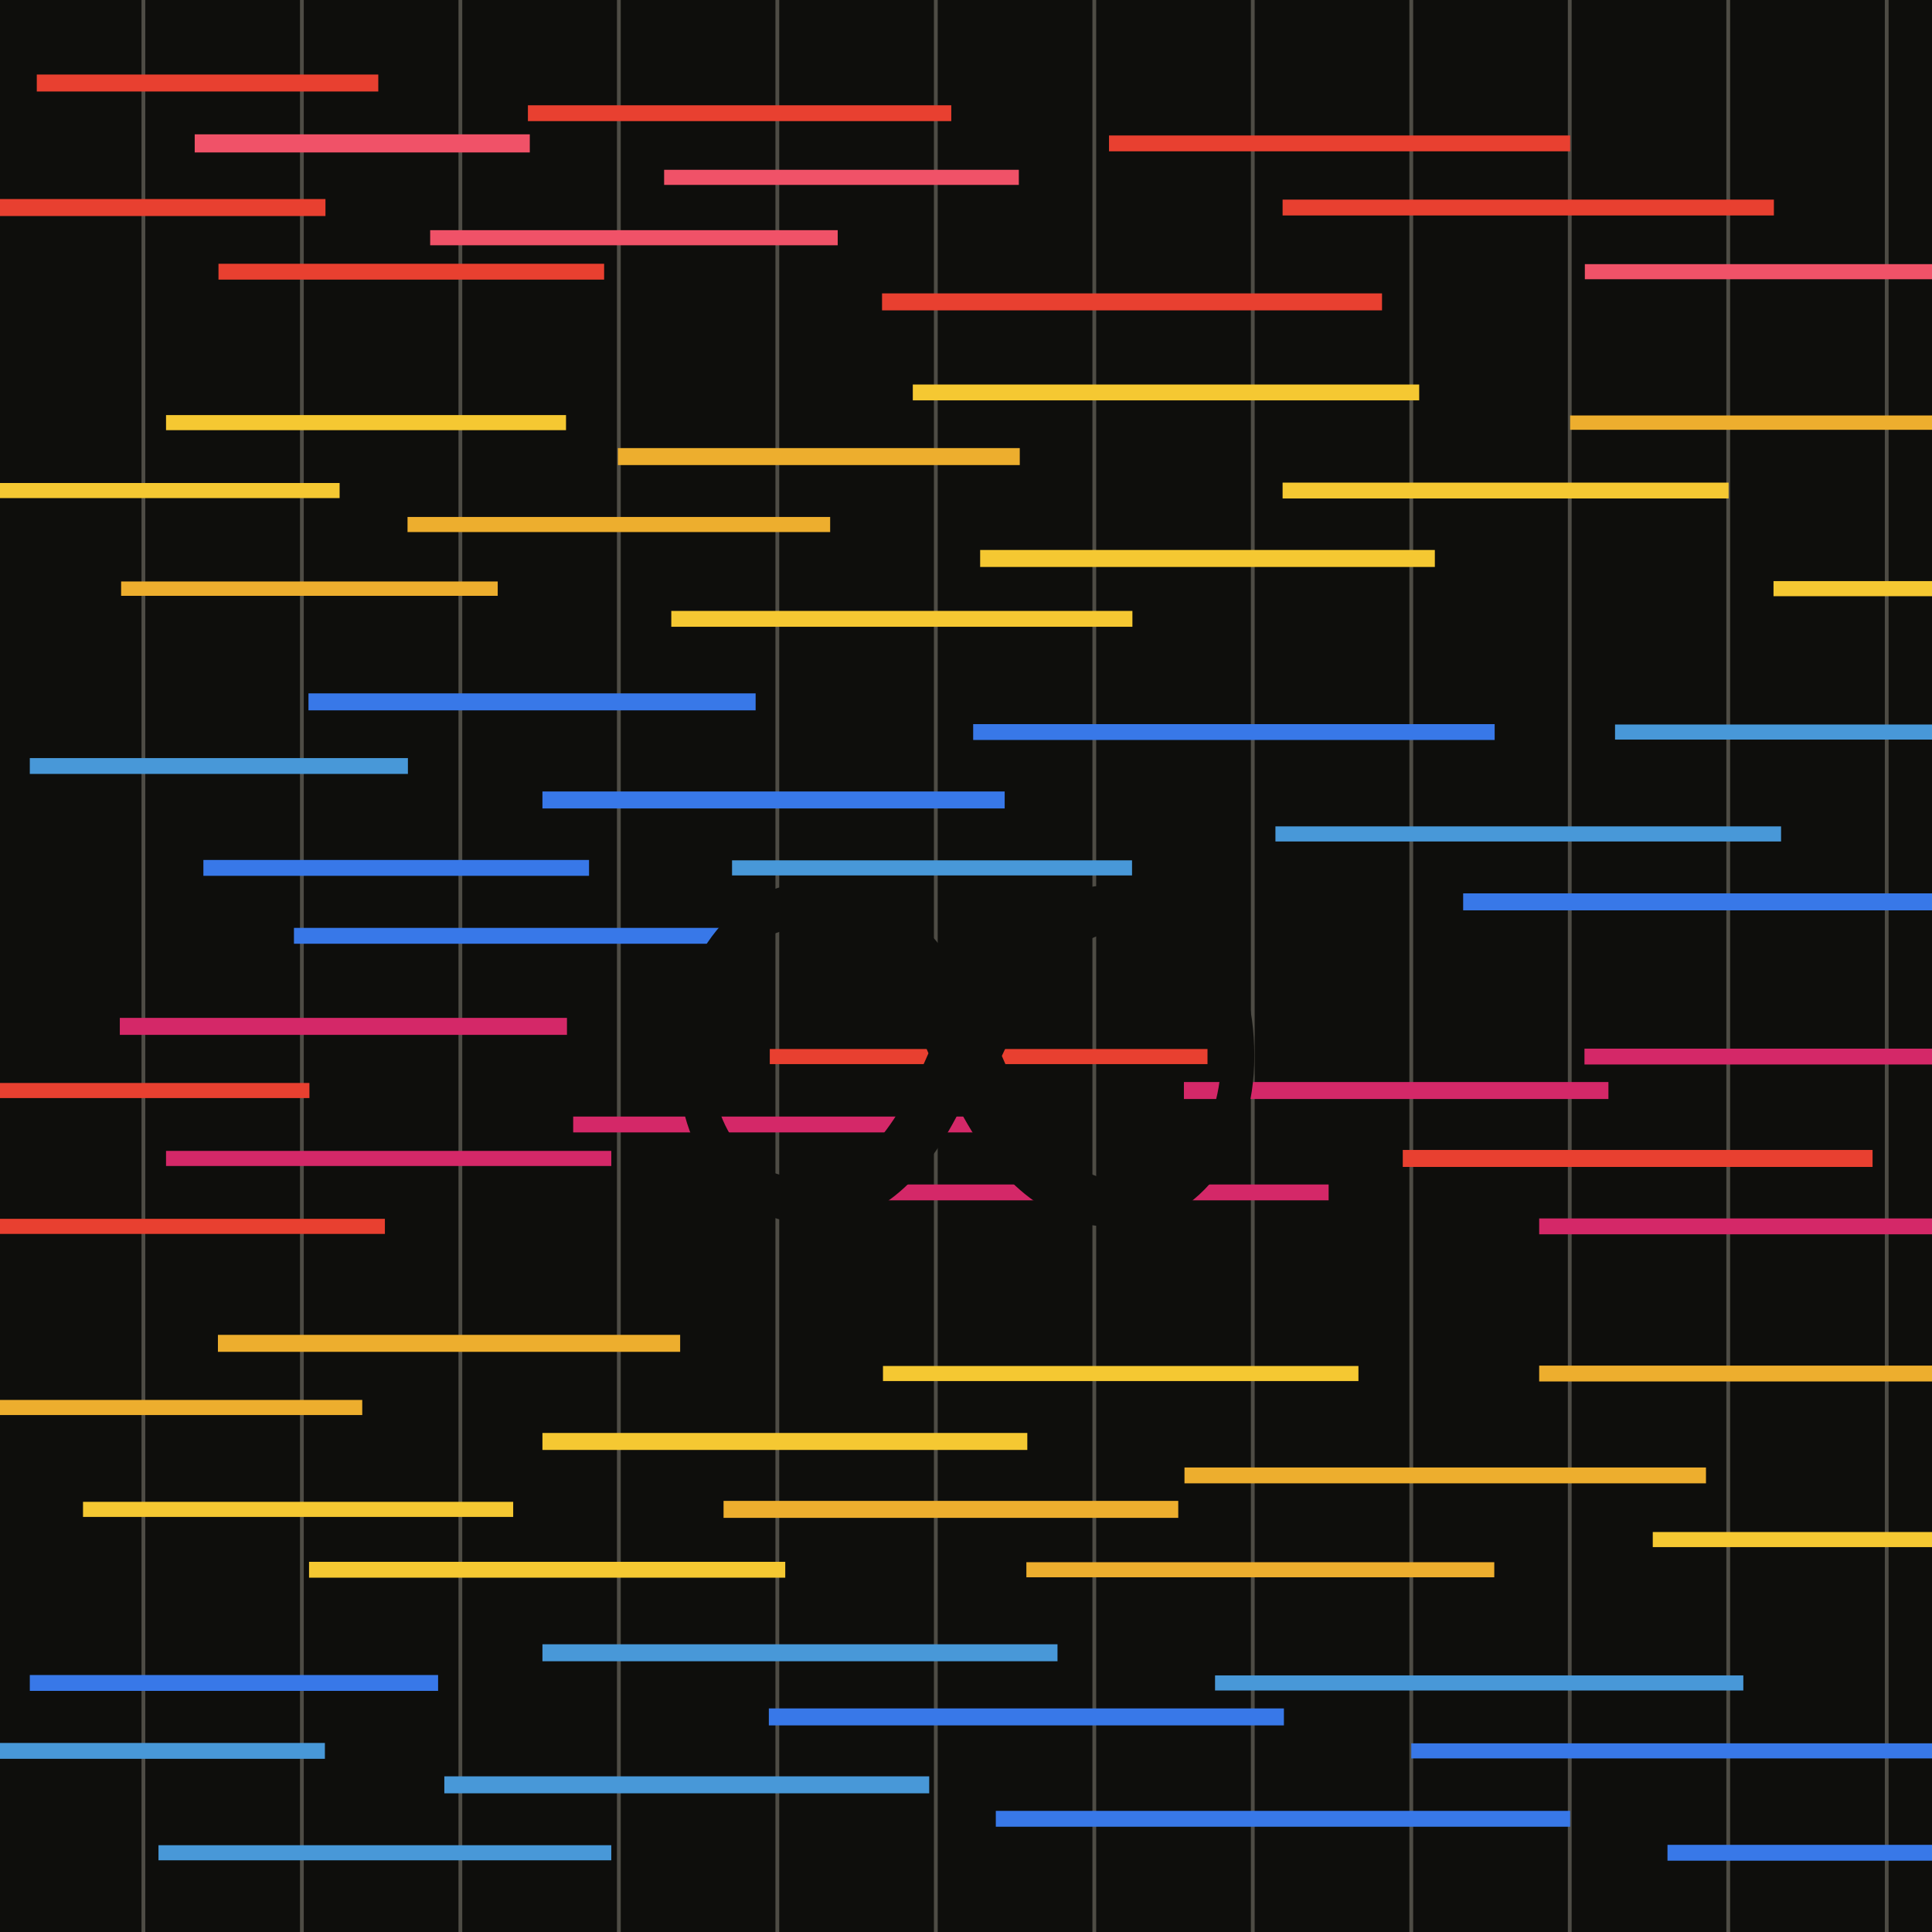
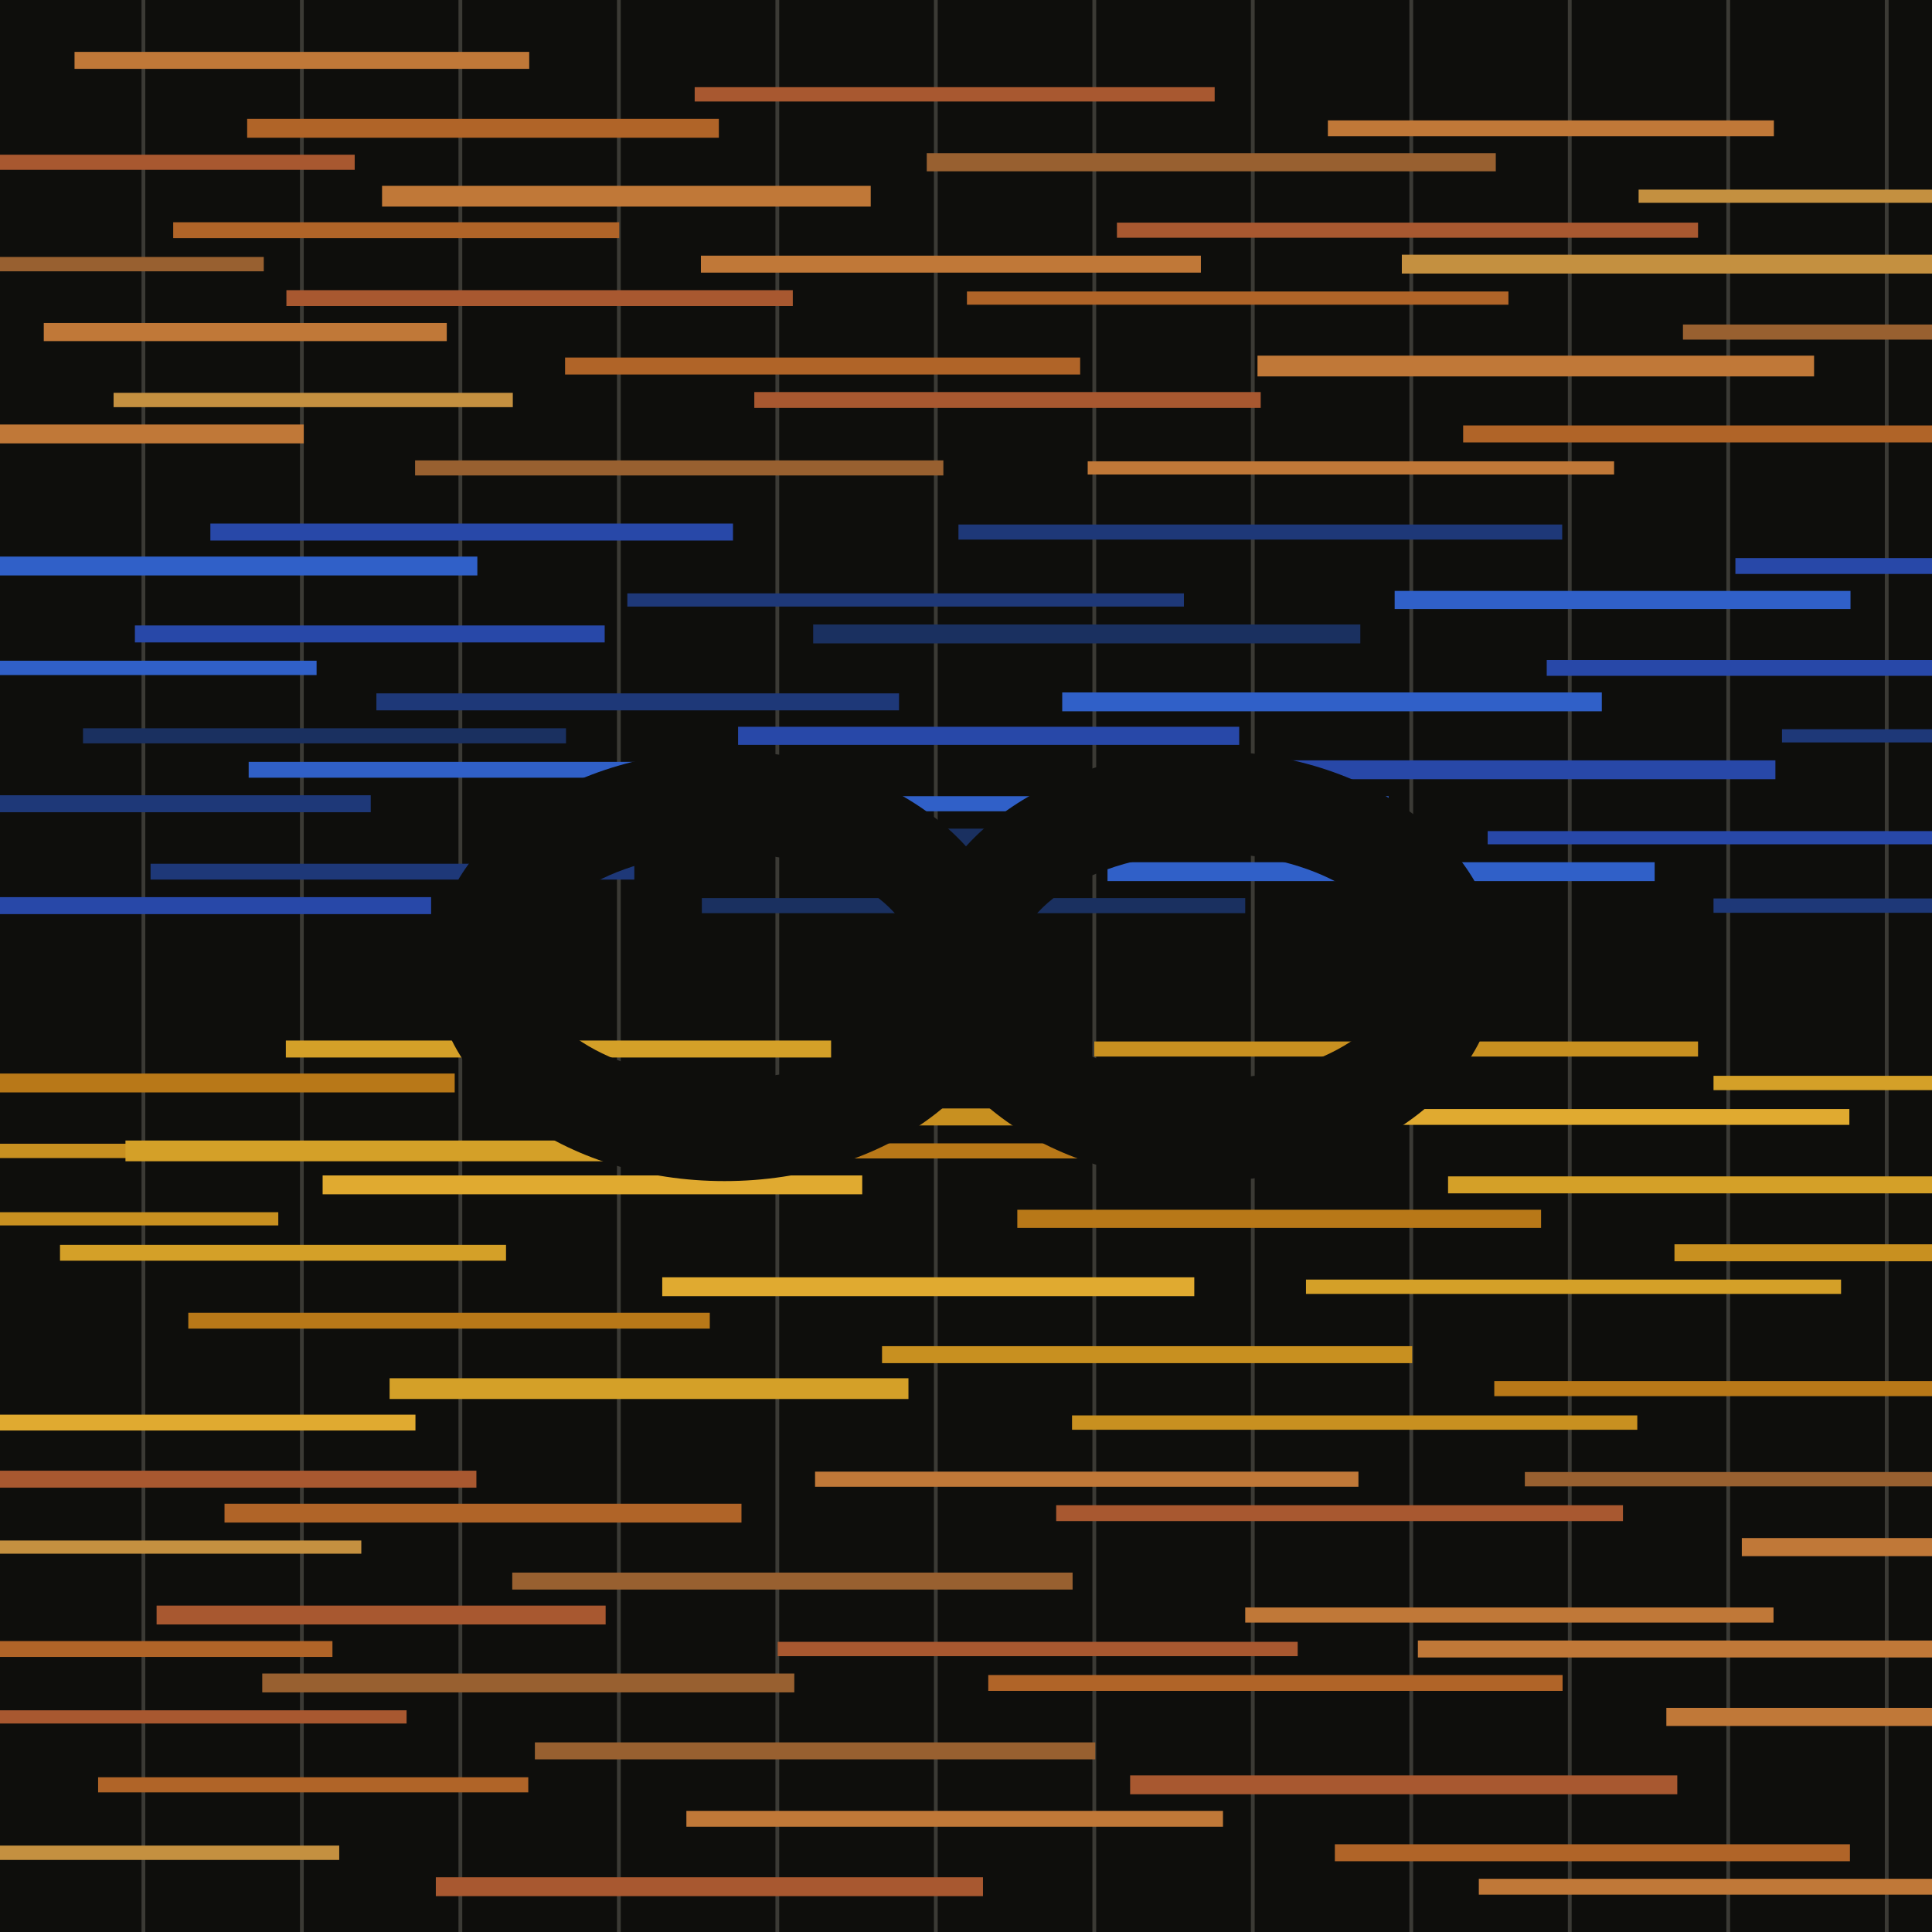
<svg xmlns="http://www.w3.org/2000/svg" viewBox="0 0 512 512" role="img" aria-label="Heirloom (maskable)">
  <defs>
    <mask id="cutout">
      <rect width="512" height="512" fill="white" />
-       <text x="256" y="268" text-anchor="middle" dominant-baseline="central" font-family="Georgia, 'Times New Roman', serif" font-size="240" font-weight="300" fill="black">∞</text>
+       <ellipse cx="192" cy="256" rx="77" ry="57" fill="black" />
+       <ellipse cx="320" cy="256" rx="77" ry="57" fill="black" />
+       <ellipse cx="192" cy="256" rx="51" ry="30" fill="white" />
+       <ellipse cx="320" cy="256" rx="51" ry="30" fill="white" />
    </mask>
  </defs>
  <rect width="512" height="512" fill="#0e0e0c" />
  <g mask="url(#cutout)">
-     <g stroke="rgba(244,236,216,0.28)" stroke-width="1">
+     <g stroke="rgba(244,236,216,0.20)" stroke-width="1">
      <line x1="38" y1="0" x2="38" y2="512" />
      <line x1="80" y1="0" x2="80" y2="512" />
      <line x1="122" y1="0" x2="122" y2="512" />
      <line x1="164" y1="0" x2="164" y2="512" />
      <line x1="206" y1="0" x2="206" y2="512" />
      <line x1="248" y1="0" x2="248" y2="512" />
      <line x1="290" y1="0" x2="290" y2="512" />
      <line x1="332" y1="0" x2="332" y2="512" />
      <line x1="374" y1="0" x2="374" y2="512" />
      <line x1="416" y1="0" x2="416" y2="512" />
      <line x1="458" y1="0" x2="458" y2="512" />
      <line x1="500" y1="0" x2="500" y2="512" />
    </g>
    <g stroke-linecap="square">
-       <line x1="12" y1="22" x2="98" y2="22" stroke="#e84030" stroke-width="4.5" />
-       <line x1="142" y1="30" x2="250" y2="30" stroke="#e84030" stroke-width="4.2" />
-       <line x1="54" y1="38" x2="138" y2="38" stroke="#f05268" stroke-width="4.8" />
-       <line x1="296" y1="38" x2="414" y2="38" stroke="#e84030" stroke-width="4.2" />
-       <line x1="178" y1="47" x2="268" y2="47" stroke="#f05268" stroke-width="4.0" />
-       <line x1="0" y1="55" x2="84" y2="55" stroke="#e84030" stroke-width="4.5" />
-       <line x1="342" y1="55" x2="468" y2="55" stroke="#e84030" stroke-width="4.2" />
-       <line x1="116" y1="63" x2="220" y2="63" stroke="#f05268" stroke-width="4.0" />
-       <line x1="60" y1="72" x2="158" y2="72" stroke="#e84030" stroke-width="4.2" />
-       <line x1="422" y1="72" x2="510" y2="72" stroke="#f05268" stroke-width="4.0" />
-       <line x1="236" y1="80" x2="364" y2="80" stroke="#e84030" stroke-width="4.5" />
+       <line x1="22" y1="16" x2="138" y2="16" stroke="#c07838" stroke-width="4.5" />
+       <line x1="186" y1="25" x2="320" y2="25" stroke="#a85830" stroke-width="3.8" />
+       <line x1="68" y1="34" x2="188" y2="34" stroke="#b06428" stroke-width="5.0" />
+       <line x1="354" y1="34" x2="468" y2="34" stroke="#c07838" stroke-width="4.2" />
+       <line x1="0" y1="43" x2="92" y2="43" stroke="#a85830" stroke-width="4.0" />
+       <line x1="248" y1="43" x2="394" y2="43" stroke="#986030" stroke-width="4.8" />
+       <line x1="104" y1="52" x2="228" y2="52" stroke="#c07838" stroke-width="5.5" />
+       <line x1="436" y1="52" x2="512" y2="52" stroke="#c49040" stroke-width="3.5" />
+       <line x1="48" y1="61" x2="162" y2="61" stroke="#b06428" stroke-width="4.2" />
+       <line x1="298" y1="61" x2="448" y2="61" stroke="#a85830" stroke-width="4.0" />
+       <line x1="0" y1="70" x2="68" y2="70" stroke="#986030" stroke-width="3.8" />
+       <line x1="188" y1="70" x2="316" y2="70" stroke="#c07838" stroke-width="4.5" />
+       <line x1="374" y1="70" x2="512" y2="70" stroke="#c49040" stroke-width="5.0" />
+       <line x1="78" y1="79" x2="208" y2="79" stroke="#a85830" stroke-width="4.2" />
+       <line x1="258" y1="79" x2="398" y2="79" stroke="#b06428" stroke-width="3.5" />
+       <line x1="14" y1="88" x2="116" y2="88" stroke="#c07838" stroke-width="4.8" />
+       <line x1="448" y1="88" x2="512" y2="88" stroke="#986030" stroke-width="4.0" />
+       <line x1="152" y1="97" x2="284" y2="97" stroke="#b06428" stroke-width="4.5" />
+       <line x1="336" y1="97" x2="478" y2="97" stroke="#c07838" stroke-width="5.5" />
+       <line x1="32" y1="106" x2="134" y2="106" stroke="#c49040" stroke-width="3.8" />
+       <line x1="202" y1="106" x2="332" y2="106" stroke="#a85830" stroke-width="4.2" />
+       <line x1="0" y1="115" x2="78" y2="115" stroke="#c07838" stroke-width="5.0" />
+       <line x1="390" y1="115" x2="512" y2="115" stroke="#b06428" stroke-width="4.5" />
+       <line x1="112" y1="124" x2="248" y2="124" stroke="#986030" stroke-width="4.0" />
+       <line x1="290" y1="124" x2="426" y2="124" stroke="#c07838" stroke-width="3.5" />
    </g>
    <g stroke-linecap="square">
-       <line x1="244" y1="104" x2="374" y2="104" stroke="#f5c832" stroke-width="4.2" />
-       <line x1="46" y1="112" x2="148" y2="112" stroke="#f5c832" stroke-width="4.0" />
-       <line x1="418" y1="112" x2="512" y2="112" stroke="#edae2e" stroke-width="3.8" />
-       <line x1="166" y1="121" x2="268" y2="121" stroke="#edae2e" stroke-width="4.5" />
-       <line x1="0" y1="130" x2="88" y2="130" stroke="#f5c832" stroke-width="4.0" />
-       <line x1="342" y1="130" x2="456" y2="130" stroke="#f5c832" stroke-width="4.2" />
-       <line x1="110" y1="139" x2="218" y2="139" stroke="#edae2e" stroke-width="4.0" />
-       <line x1="262" y1="148" x2="378" y2="148" stroke="#f5c832" stroke-width="4.5" />
-       <line x1="34" y1="156" x2="130" y2="156" stroke="#edae2e" stroke-width="3.8" />
-       <line x1="180" y1="164" x2="298" y2="164" stroke="#f5c832" stroke-width="4.2" />
-       <line x1="472" y1="156" x2="512" y2="156" stroke="#f5c832" stroke-width="4.0" />
+       <line x1="58" y1="141" x2="192" y2="141" stroke="#2848a8" stroke-width="4.5" />
+       <line x1="256" y1="141" x2="412" y2="141" stroke="#1e3878" stroke-width="4.0" />
+       <line x1="0" y1="150" x2="124" y2="150" stroke="#3060c8" stroke-width="5.0" />
+       <line x1="462" y1="150" x2="512" y2="150" stroke="#2848a8" stroke-width="4.2" />
+       <line x1="168" y1="159" x2="312" y2="159" stroke="#1e3878" stroke-width="3.5" />
+       <line x1="372" y1="159" x2="488" y2="159" stroke="#3060c8" stroke-width="4.8" />
+       <line x1="38" y1="168" x2="158" y2="168" stroke="#2848a8" stroke-width="4.5" />
+       <line x1="218" y1="168" x2="358" y2="168" stroke="#1a3060" stroke-width="5.0" />
+       <line x1="0" y1="177" x2="82" y2="177" stroke="#3060c8" stroke-width="3.8" />
+       <line x1="412" y1="177" x2="512" y2="177" stroke="#2848a8" stroke-width="4.2" />
+       <line x1="102" y1="186" x2="236" y2="186" stroke="#1e3878" stroke-width="4.5" />
+       <line x1="284" y1="186" x2="422" y2="186" stroke="#3060c8" stroke-width="5.0" />
+       <line x1="24" y1="195" x2="148" y2="195" stroke="#1a3060" stroke-width="4.0" />
+       <line x1="198" y1="195" x2="326" y2="195" stroke="#2848a8" stroke-width="4.8" />
+       <line x1="474" y1="195" x2="512" y2="195" stroke="#1e3878" stroke-width="3.5" />
+       <line x1="68" y1="204" x2="192" y2="204" stroke="#3060c8" stroke-width="4.2" />
+       <line x1="342" y1="204" x2="468" y2="204" stroke="#2848a8" stroke-width="5.0" />
+       <line x1="0" y1="213" x2="96" y2="213" stroke="#1e3878" stroke-width="4.5" />
+       <line x1="228" y1="213" x2="366" y2="213" stroke="#3060c8" stroke-width="4.0" />
+       <line x1="148" y1="222" x2="268" y2="222" stroke="#1a3060" stroke-width="4.8" />
+       <line x1="396" y1="222" x2="512" y2="222" stroke="#2848a8" stroke-width="3.5" />
+       <line x1="42" y1="231" x2="166" y2="231" stroke="#1e3878" stroke-width="4.2" />
+       <line x1="296" y1="231" x2="436" y2="231" stroke="#3060c8" stroke-width="5.0" />
+       <line x1="0" y1="240" x2="112" y2="240" stroke="#2848a8" stroke-width="4.5" />
+       <line x1="188" y1="240" x2="328" y2="240" stroke="#1a3060" stroke-width="4.0" />
+       <line x1="456" y1="240" x2="512" y2="240" stroke="#1e3878" stroke-width="3.8" />
    </g>
    <g stroke-linecap="square">
-       <line x1="84" y1="186" x2="198" y2="186" stroke="#3878e8" stroke-width="4.5" />
-       <line x1="260" y1="194" x2="394" y2="194" stroke="#3878e8" stroke-width="4.2" />
-       <line x1="430" y1="194" x2="512" y2="194" stroke="#4898d8" stroke-width="4.0" />
-       <line x1="10" y1="203" x2="106" y2="203" stroke="#4898d8" stroke-width="4.2" />
-       <line x1="146" y1="212" x2="264" y2="212" stroke="#3878e8" stroke-width="4.5" />
-       <line x1="340" y1="221" x2="470" y2="221" stroke="#4898d8" stroke-width="4.0" />
-       <line x1="56" y1="230" x2="154" y2="230" stroke="#3878e8" stroke-width="4.2" />
-       <line x1="196" y1="230" x2="298" y2="230" stroke="#4898d8" stroke-width="4.0" />
-       <line x1="390" y1="239" x2="512" y2="239" stroke="#3878e8" stroke-width="4.5" />
-       <line x1="80" y1="248" x2="198" y2="248" stroke="#3878e8" stroke-width="4.2" />
+       <line x1="78" y1="278" x2="218" y2="278" stroke="#d4a028" stroke-width="4.5" />
+       <line x1="292" y1="278" x2="448" y2="278" stroke="#c89020" stroke-width="4.0" />
+       <line x1="0" y1="287" x2="118" y2="287" stroke="#b87818" stroke-width="5.0" />
+       <line x1="456" y1="287" x2="512" y2="287" stroke="#d4a028" stroke-width="3.8" />
+       <line x1="162" y1="296" x2="298" y2="296" stroke="#c89020" stroke-width="4.5" />
+       <line x1="352" y1="296" x2="488" y2="296" stroke="#e0aa30" stroke-width="4.2" />
+       <line x1="0" y1="305" x2="32" y2="305" stroke="#c89020" stroke-width="3.8" />
+       <line x1="36" y1="305" x2="162" y2="305" stroke="#d4a028" stroke-width="5.5" />
+       <line x1="208" y1="305" x2="348" y2="305" stroke="#b87818" stroke-width="4.0" />
+       <line x1="88" y1="314" x2="226" y2="314" stroke="#e0aa30" stroke-width="5.0" />
+       <line x1="386" y1="314" x2="512" y2="314" stroke="#d4a028" stroke-width="4.5" />
+       <line x1="0" y1="323" x2="72" y2="323" stroke="#c89020" stroke-width="3.5" />
+       <line x1="272" y1="323" x2="406" y2="323" stroke="#b87818" stroke-width="4.8" />
+       <line x1="18" y1="332" x2="132" y2="332" stroke="#d4a028" stroke-width="4.2" />
+       <line x1="446" y1="332" x2="512" y2="332" stroke="#c89020" stroke-width="4.5" />
+       <line x1="178" y1="341" x2="314" y2="341" stroke="#e0aa30" stroke-width="5.0" />
+       <line x1="348" y1="341" x2="486" y2="341" stroke="#d4a028" stroke-width="3.8" />
+       <line x1="52" y1="350" x2="186" y2="350" stroke="#b87818" stroke-width="4.2" />
+       <line x1="236" y1="359" x2="372" y2="359" stroke="#c89020" stroke-width="4.5" />
+       <line x1="106" y1="368" x2="238" y2="368" stroke="#d4a028" stroke-width="5.5" />
+       <line x1="398" y1="368" x2="512" y2="368" stroke="#b87818" stroke-width="4.0" />
+       <line x1="0" y1="377" x2="108" y2="377" stroke="#e0aa30" stroke-width="4.2" />
+       <line x1="286" y1="377" x2="432" y2="377" stroke="#c89020" stroke-width="3.8" />
    </g>
    <g stroke-linecap="square">
-       <line x1="34" y1="272" x2="148" y2="272" stroke="#d42868" stroke-width="4.5" />
-       <line x1="206" y1="280" x2="318" y2="280" stroke="#e84030" stroke-width="4.0" />
-       <line x1="422" y1="280" x2="512" y2="280" stroke="#d42868" stroke-width="4.2" />
-       <line x1="0" y1="289" x2="80" y2="289" stroke="#e84030" stroke-width="4.0" />
-       <line x1="316" y1="289" x2="424" y2="289" stroke="#d42868" stroke-width="4.5" />
-       <line x1="154" y1="298" x2="270" y2="298" stroke="#d42868" stroke-width="4.2" />
-       <line x1="46" y1="307" x2="160" y2="307" stroke="#d42868" stroke-width="4.0" />
-       <line x1="374" y1="307" x2="494" y2="307" stroke="#e84030" stroke-width="4.5" />
-       <line x1="222" y1="316" x2="350" y2="316" stroke="#d42868" stroke-width="4.2" />
-       <line x1="0" y1="325" x2="100" y2="325" stroke="#e84030" stroke-width="4.0" />
-       <line x1="410" y1="325" x2="512" y2="325" stroke="#d42868" stroke-width="4.2" />
-     </g>
-     <g stroke-linecap="square">
-       <line x1="60" y1="356" x2="178" y2="356" stroke="#edae2e" stroke-width="4.5" />
-       <line x1="236" y1="364" x2="358" y2="364" stroke="#f5c832" stroke-width="4.0" />
-       <line x1="410" y1="364" x2="512" y2="364" stroke="#edae2e" stroke-width="4.2" />
-       <line x1="0" y1="373" x2="94" y2="373" stroke="#edae2e" stroke-width="4.0" />
-       <line x1="146" y1="382" x2="270" y2="382" stroke="#f5c832" stroke-width="4.5" />
-       <line x1="316" y1="391" x2="450" y2="391" stroke="#edae2e" stroke-width="4.2" />
-       <line x1="24" y1="400" x2="134" y2="400" stroke="#f5c832" stroke-width="4.0" />
-       <line x1="194" y1="400" x2="310" y2="400" stroke="#edae2e" stroke-width="4.5" />
-       <line x1="440" y1="408" x2="512" y2="408" stroke="#f5c832" stroke-width="4.0" />
-       <line x1="84" y1="416" x2="206" y2="416" stroke="#f5c832" stroke-width="4.2" />
-       <line x1="274" y1="416" x2="394" y2="416" stroke="#edae2e" stroke-width="4.0" />
-     </g>
-     <g stroke-linecap="square">
-       <line x1="146" y1="438" x2="278" y2="438" stroke="#4898d8" stroke-width="4.5" />
-       <line x1="10" y1="446" x2="114" y2="446" stroke="#3878e8" stroke-width="4.2" />
-       <line x1="324" y1="446" x2="460" y2="446" stroke="#4898d8" stroke-width="4.0" />
-       <line x1="206" y1="455" x2="338" y2="455" stroke="#3878e8" stroke-width="4.5" />
-       <line x1="0" y1="464" x2="84" y2="464" stroke="#4898d8" stroke-width="4.2" />
-       <line x1="376" y1="464" x2="512" y2="464" stroke="#3878e8" stroke-width="4.0" />
-       <line x1="120" y1="473" x2="244" y2="473" stroke="#4898d8" stroke-width="4.5" />
-       <line x1="266" y1="482" x2="414" y2="482" stroke="#3878e8" stroke-width="4.2" />
-       <line x1="44" y1="491" x2="160" y2="491" stroke="#4898d8" stroke-width="4.0" />
-       <line x1="444" y1="491" x2="512" y2="491" stroke="#3878e8" stroke-width="4.2" />
+       <line x1="0" y1="392" x2="124" y2="392" stroke="#a85830" stroke-width="4.5" />
+       <line x1="218" y1="392" x2="358" y2="392" stroke="#c07838" stroke-width="4.0" />
+       <line x1="406" y1="392" x2="512" y2="392" stroke="#986030" stroke-width="3.8" />
+       <line x1="62" y1="401" x2="194" y2="401" stroke="#b06428" stroke-width="5.0" />
+       <line x1="282" y1="401" x2="428" y2="401" stroke="#a85830" stroke-width="4.2" />
+       <line x1="0" y1="410" x2="94" y2="410" stroke="#c49040" stroke-width="3.5" />
+       <line x1="464" y1="410" x2="512" y2="410" stroke="#c07838" stroke-width="4.8" />
+       <line x1="138" y1="419" x2="282" y2="419" stroke="#986030" stroke-width="4.5" />
+       <line x1="44" y1="428" x2="158" y2="428" stroke="#a85830" stroke-width="5.0" />
+       <line x1="332" y1="428" x2="468" y2="428" stroke="#c07838" stroke-width="4.0" />
+       <line x1="0" y1="437" x2="86" y2="437" stroke="#b06428" stroke-width="4.2" />
+       <line x1="208" y1="437" x2="342" y2="437" stroke="#a85830" stroke-width="3.8" />
+       <line x1="378" y1="437" x2="512" y2="437" stroke="#c07838" stroke-width="4.5" />
+       <line x1="72" y1="446" x2="208" y2="446" stroke="#986030" stroke-width="5.0" />
+       <line x1="264" y1="446" x2="412" y2="446" stroke="#b06428" stroke-width="4.2" />
+       <line x1="0" y1="455" x2="106" y2="455" stroke="#a85830" stroke-width="3.5" />
+       <line x1="444" y1="455" x2="512" y2="455" stroke="#c07838" stroke-width="4.8" />
+       <line x1="144" y1="464" x2="288" y2="464" stroke="#986030" stroke-width="4.5" />
+       <line x1="28" y1="473" x2="138" y2="473" stroke="#b06428" stroke-width="4.0" />
+       <line x1="302" y1="473" x2="442" y2="473" stroke="#a85830" stroke-width="5.0" />
+       <line x1="184" y1="482" x2="322" y2="482" stroke="#c07838" stroke-width="4.2" />
+       <line x1="0" y1="491" x2="88" y2="491" stroke="#c49040" stroke-width="3.8" />
+       <line x1="356" y1="491" x2="488" y2="491" stroke="#b06428" stroke-width="4.5" />
+       <line x1="118" y1="500" x2="258" y2="500" stroke="#a85830" stroke-width="5.0" />
+       <line x1="394" y1="500" x2="512" y2="500" stroke="#c07838" stroke-width="4.2" />
    </g>
  </g>
</svg>
